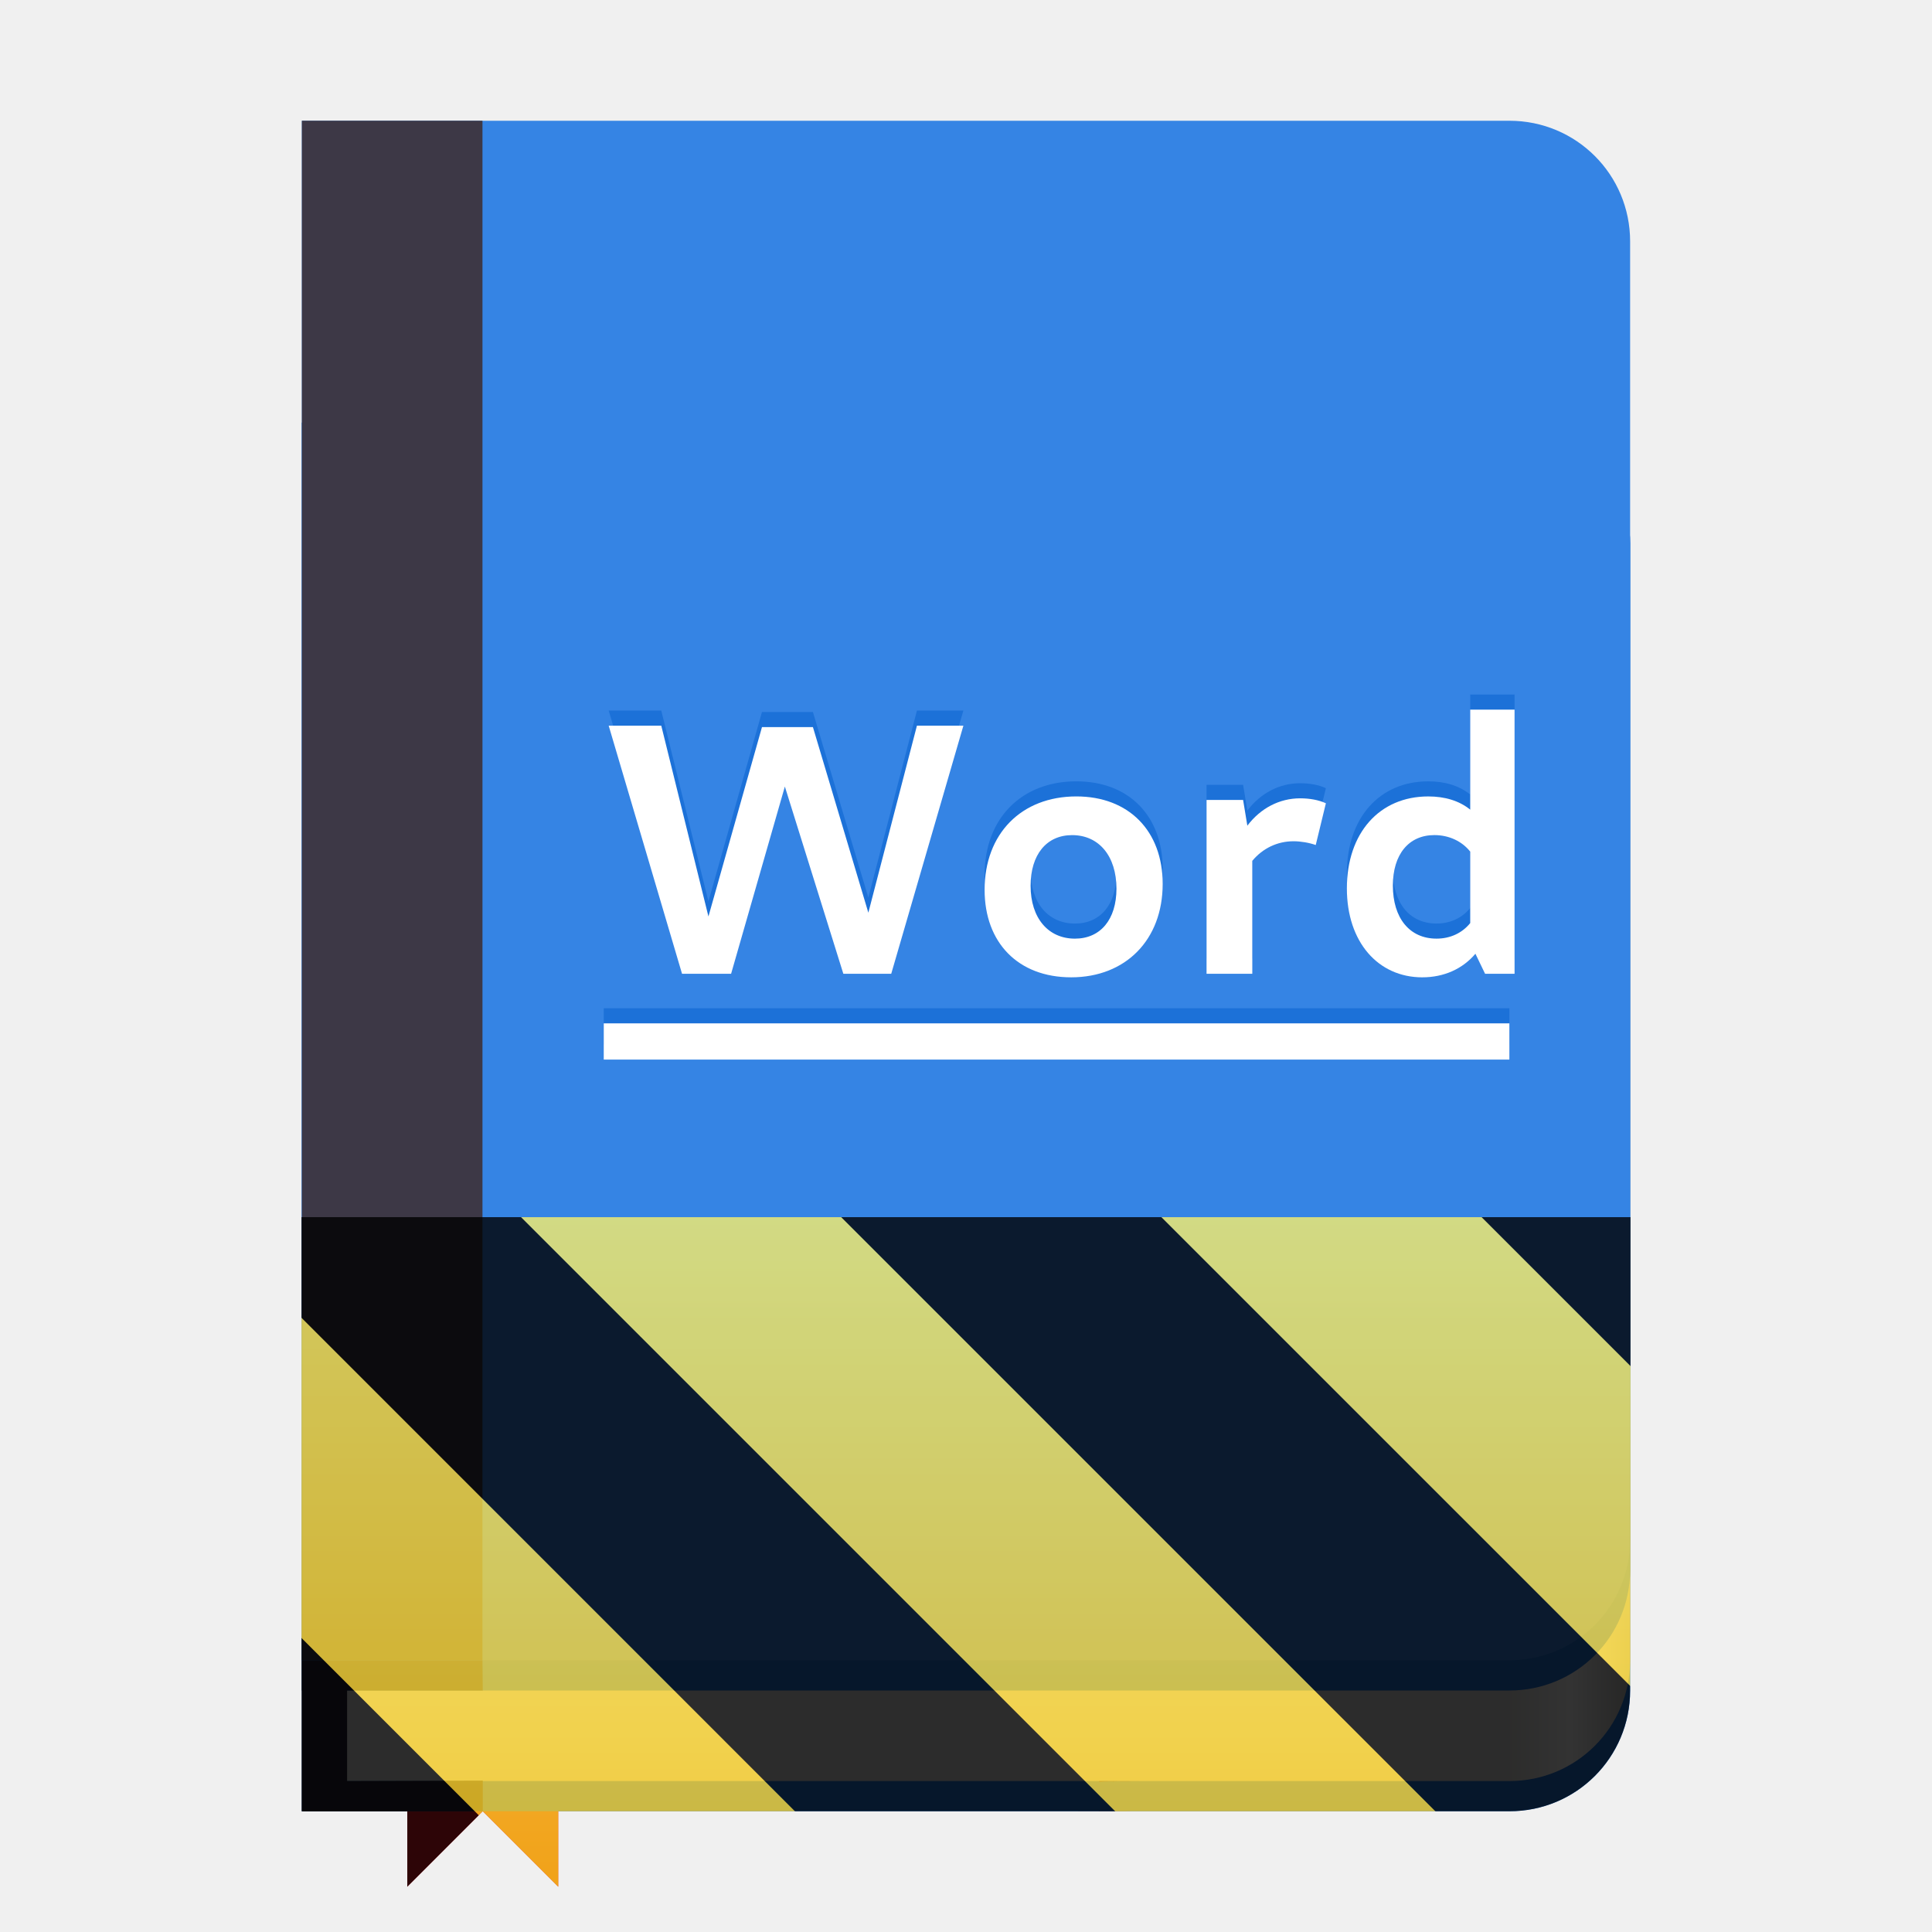
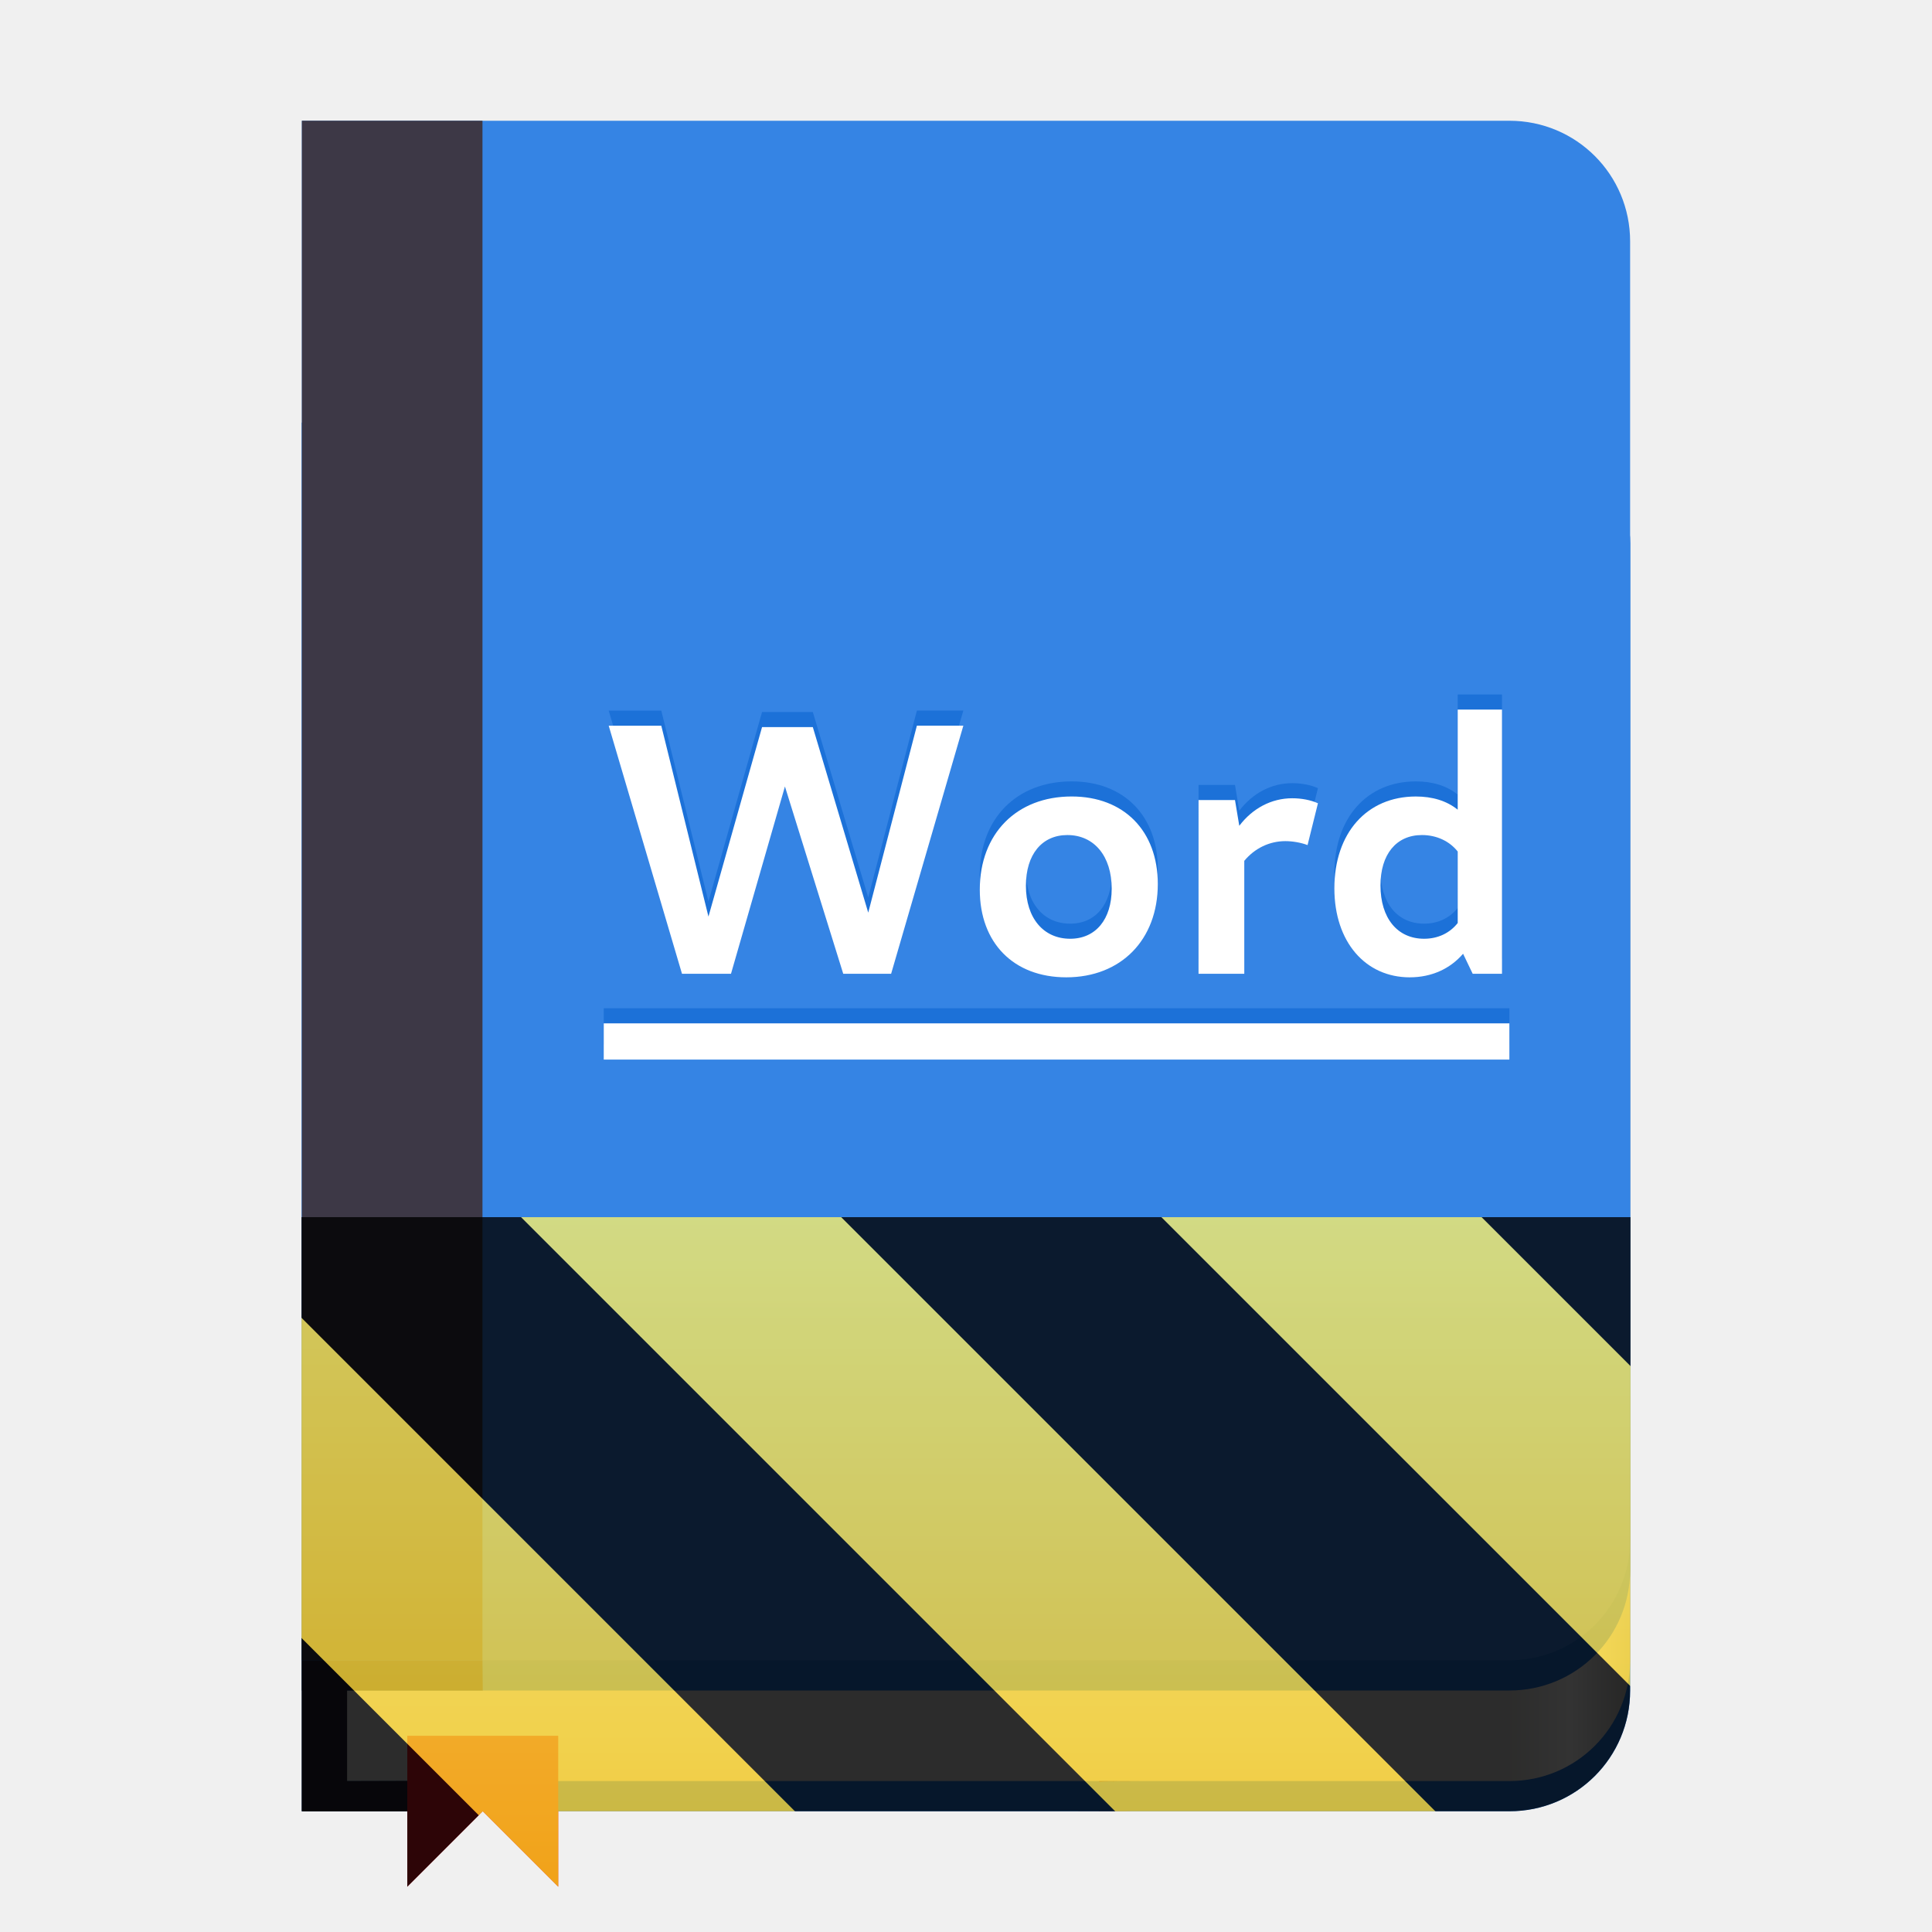
- <svg xmlns="http://www.w3.org/2000/svg" xmlns:xlink="http://www.w3.org/1999/xlink" height="128px" viewBox="0 0 128 128" width="128px">
+ <svg xmlns="http://www.w3.org/2000/svg" height="128px" viewBox="0 0 128 128" width="128px">
  <linearGradient id="a" gradientUnits="userSpaceOnUse" x1="100" x2="108" y1="82.999" y2="82.999">
    <stop offset="0" stop-color="#deddda" />
    <stop offset="0.511" stop-color="#ffffff" />
    <stop offset="1" stop-color="#c0bfbc" />
  </linearGradient>
  <clipPath id="b">
    <rect height="128" width="128" />
  </clipPath>
  <clipPath id="c">
    <rect height="128" width="128" />
  </clipPath>
  <filter id="d" height="100%" width="100%" x="0%" y="0%">
    <feColorMatrix in="SourceGraphic" type="matrix" values="0 0 0 0 1 0 0 0 0 1 0 0 0 0 1 0 0 0 1 0" />
  </filter>
  <mask id="e">
    <g clip-path="url(#c)" filter="url(#d)">
      <g clip-path="url(#b)">
-         <path d="m 26.984 115 v 10 l 5 -5 l 5 5 v -10 z m 0 0" fill="#e01b24" />
        <path d="m 20 28 v 92 h 80 c 4.434 0 8 -3.566 8 -8 v -76 c 0 -4.434 -3.566 -8 -8 -8 z m 0 0" fill="#1c71d8" />
        <path d="m 22 48 v 70 h 78 c 4.434 0 8 -3.566 8 -8 v -54 c 0 -4.434 -3.566 -8 -8 -8 z m 0 0" fill="url(#a)" />
        <path d="m 20 28 v 84 h 80 c 4.434 0 8 -3.566 8 -8 v -68 c 0 -4.434 -3.566 -8 -8 -8 z m 0 0" fill="#1c71d8" />
        <path d="m 20 8 v 102 h 80 c 4.434 0 8 -3.566 8 -8 v -86 c 0 -4.434 -3.566 -8 -8 -8 z m 0 0" fill="#3584e4" />
        <path d="m 73.871 118.059 c 0.371 -0.004 0.98 -0.004 1.352 0 c 0.371 0 0.066 0.004 -0.676 0.004 s -1.047 -0.004 -0.676 -0.004 z m 0 0" fill="#800000" />
        <path d="m 72.941 118.055 h -0.117 l -0.004 -0.027 v -0.027 h 1.371 c 0.754 0 1.371 0 1.367 0.004 c 0 0 -0.543 0.004 -1.207 0.004 c -1.105 0.004 -1.449 0.008 -1.504 0.016 c -0.02 0.004 -0.023 0.008 -0.008 0.012 c 0.023 0.008 0.238 0.012 0.641 0.016 c 0.273 0 0.391 0.004 0.332 0.004 c -0.086 0.004 -0.633 0.004 -0.871 0 z m 0 0" fill="#800000" />
        <path d="m 73.723 118.055 h 0.133 c 0.039 0.004 0.02 0.004 -0.07 0.004 c -0.105 0 -0.117 0 -0.062 -0.004 z m 0 0" fill="#800000" />
        <path d="m 71.688 119.996 h 1.133 l 0.004 -0.07 v -0.07 v 0.066 l 0.004 0.07 h 1.367 c 0.906 0 1.367 0 1.367 0.004 s -0.836 0.004 -2.504 0.004 c -1.848 0 -2.207 0 -1.371 -0.004 z m 0 0" fill="#800000" />
        <path d="m 72.824 119.957 c 0 -0.016 0 -0.047 0.004 -0.066 c 0 -0.035 0 -0.035 0 0.027 c 0.004 0.039 0 0.07 0 0.07 s 0 -0.012 -0.004 -0.031 z m 0 0" fill="#800000" />
        <path d="m 20 8 h 11.965 v 102 h -11.965 z m 0 0" fill="#3d3846" />
        <path d="m 20 110 v 10 h 11.984 v -2.027 l -8.988 0.027 v -6 h 8.988 l -0.02 -2 z m 0 0" fill="#241f31" />
-         <g fill="#1c71d8">
-           <use x="40.234" xlink:href="#j" y="63.516" />
-           <use x="64.234" xlink:href="#k" y="63.516" />
-           <use x="78.234" xlink:href="#l" y="63.516" />
-           <use x="88.234" xlink:href="#m" y="63.516" />
-         </g>
-         <g fill="#ffffff">
-           <use x="40.234" xlink:href="#j" y="64.516" />
-           <use x="64.234" xlink:href="#k" y="64.516" />
-           <use x="78.234" xlink:href="#l" y="64.516" />
-           <use x="88.234" xlink:href="#m" y="64.516" />
-         </g>
+         <path d="m 45.184 63.516 h 3.246 l 3.574 -12.41 l 3.863 12.41 h 3.172 l 4.785 -16.438 h -3.078 l -3.223 12.387 l -3.672 -12.293 h -3.363 l -3.551 12.555 l -3.125 -12.648 h -3.484 z m 0 0" fill="#1c71d8" />
+         <path d="m 70.645 63.75 c 3.621 0 6.062 -2.484 6.062 -6.18 c 0 -3.527 -2.25 -5.801 -5.707 -5.801 c -3.648 0 -6.086 2.461 -6.086 6.18 c 0 3.504 2.223 5.801 5.73 5.801 z m 0.258 -2.555 c -1.773 0 -2.934 -1.375 -2.934 -3.508 c 0 -2.082 1.066 -3.363 2.746 -3.363 c 1.777 0 2.938 1.398 2.938 3.555 c 0 2.035 -1.066 3.316 -2.75 3.316 z m 0 0" fill="#1c71d8" />
+         <path d="m 79.406 63.516 h 3.031 v -7.484 c 0.688 -0.828 1.66 -1.305 2.723 -1.305 c 0.477 0 1.043 0.098 1.469 0.262 l 0.688 -2.77 c -0.473 -0.215 -1.09 -0.332 -1.703 -0.332 c -1.375 0 -2.629 0.664 -3.508 1.824 l -0.285 -1.707 h -2.414 z m 0 0" fill="#1c71d8" />
+         <path d="m 93.402 63.75 c 1.445 0 2.676 -0.566 3.531 -1.562 l 0.637 1.328 h 1.941 v -17.504 h -2.934 v 6.633 c -0.734 -0.594 -1.684 -0.875 -2.773 -0.875 c -3.242 0 -5.398 2.414 -5.398 6.086 c 0 3.551 2.059 5.895 4.996 5.895 z m 3.176 -3.598 c -0.523 0.664 -1.305 1.043 -2.227 1.043 c -1.777 0 -2.891 -1.375 -2.891 -3.531 c 0 -2.059 1.043 -3.34 2.746 -3.34 c 0.973 0 1.824 0.402 2.371 1.09 z m 0 0" fill="#1c71d8" />
+         <path d="m 45.184 64.516 h 3.246 l 3.574 -12.41 l 3.863 12.41 h 3.172 l 4.785 -16.438 h -3.078 l -3.223 12.387 l -3.672 -12.293 h -3.363 l -3.551 12.555 l -3.125 -12.648 h -3.484 z m 0 0" fill="#ffffff" />
+         <path d="m 70.645 64.75 c 3.621 0 6.062 -2.484 6.062 -6.18 c 0 -3.527 -2.25 -5.801 -5.707 -5.801 c -3.648 0 -6.086 2.461 -6.086 6.18 c 0 3.504 2.223 5.801 5.73 5.801 z m 0.258 -2.555 c -1.773 0 -2.934 -1.375 -2.934 -3.508 c 0 -2.082 1.066 -3.363 2.746 -3.363 c 1.777 0 2.938 1.398 2.938 3.555 c 0 2.035 -1.066 3.316 -2.75 3.316 z m 0 0" fill="#ffffff" />
+         <path d="m 79.406 64.516 h 3.031 v -7.484 c 0.688 -0.828 1.66 -1.305 2.723 -1.305 c 0.477 0 1.043 0.098 1.469 0.262 l 0.688 -2.77 c -0.473 -0.215 -1.09 -0.332 -1.703 -0.332 c -1.375 0 -2.629 0.664 -3.508 1.824 l -0.285 -1.707 h -2.414 z m 0 0" fill="#ffffff" />
+         <path d="m 93.402 64.75 c 1.445 0 2.676 -0.566 3.531 -1.562 l 0.637 1.328 h 1.941 v -17.504 h -2.934 v 6.633 c -0.734 -0.594 -1.684 -0.875 -2.773 -0.875 c -3.242 0 -5.398 2.414 -5.398 6.086 c 0 3.551 2.059 5.895 4.996 5.895 z m 3.176 -3.598 c -0.523 0.664 -1.305 1.043 -2.227 1.043 c -1.777 0 -2.891 -1.375 -2.891 -3.531 c 0 -2.059 1.043 -3.34 2.746 -3.34 c 0.973 0 1.824 0.402 2.371 1.09 z m 0 0" fill="#ffffff" />
        <path d="m 40 240 h 60" fill="none" stroke="#1c71d8" stroke-width="2.4" transform="matrix(1 0 0 1 0 -172)" />
        <path d="m 40 241 h 60" fill="none" stroke="#ffffff" stroke-width="2.4" transform="matrix(1 0 0 1 0 -172)" />
+         <path d="m 26.984 115 v 10 l 5 -5 l 5 5 v -10 z m 0 0" fill="#e01b24" />
      </g>
    </g>
  </mask>
  <mask id="f">
    <g filter="url(#d)">
      <rect fill-opacity="0.8" height="128" width="128" />
    </g>
  </mask>
  <linearGradient id="g" gradientTransform="matrix(0 0.37 -0.98462 0 295.385 -30.36)" gradientUnits="userSpaceOnUse" x1="300" x2="428" y1="235" y2="235">
    <stop offset="0" stop-color="#f9f06b" />
    <stop offset="1" stop-color="#f5c211" />
  </linearGradient>
  <clipPath id="h">
    <rect height="128" width="128" />
  </clipPath>
  <clipPath id="i">
    <rect height="128" width="128" />
  </clipPath>
-   <symbol id="j" overflow="visible">
-     <path d="m 4.953 0 h 3.25 l 3.562 -12.406 l 3.875 12.406 h 3.172 l 4.781 -16.438 h -3.078 l -3.219 12.391 l -3.672 -12.297 h -3.375 l -3.547 12.547 l -3.125 -12.641 h -3.484 z m 0 0" />
-   </symbol>
-   <symbol id="k" overflow="visible">
-     <path d="m 6.734 0.234 c 3.609 0 6.062 -2.484 6.062 -6.188 c 0 -3.516 -2.25 -5.797 -5.719 -5.797 c -3.641 0 -6.078 2.469 -6.078 6.188 c 0 3.5 2.219 5.797 5.734 5.797 z m 0.25 -2.562 c -1.766 0 -2.938 -1.359 -2.938 -3.5 c 0 -2.078 1.062 -3.359 2.75 -3.359 c 1.781 0 2.938 1.391 2.938 3.547 c 0 2.047 -1.062 3.312 -2.75 3.312 z m 0 0" />
-   </symbol>
-   <symbol id="l" overflow="visible">
-     <path d="m 1.703 0 h 3.031 v -7.484 c 0.688 -0.828 1.656 -1.297 2.734 -1.297 c 0.469 0 1.031 0.094 1.469 0.25 l 0.672 -2.766 c -0.469 -0.219 -1.078 -0.328 -1.703 -0.328 c -1.375 0 -2.625 0.656 -3.5 1.812 l -0.281 -1.703 h -2.422 z m 0 0" />
-   </symbol>
-   <symbol id="m" overflow="visible">
-     <path d="m 6 0.234 c 1.438 0 2.672 -0.562 3.516 -1.562 l 0.641 1.328 h 1.953 v -17.5 h -2.938 v 6.625 c -0.734 -0.594 -1.688 -0.875 -2.781 -0.875 c -3.234 0 -5.391 2.422 -5.391 6.094 c 0 3.547 2.062 5.891 5 5.891 z m 3.172 -3.594 c -0.531 0.656 -1.312 1.031 -2.234 1.031 c -1.781 0 -2.891 -1.359 -2.891 -3.516 c 0 -2.062 1.047 -3.344 2.75 -3.344 c 0.969 0 1.828 0.406 2.375 1.094 z m 0 0" />
-   </symbol>
-   <path d="m 26.984 115 v 10 l 5 -5 l 5 5 v -10 z m 0 0" fill="#e01b24" />
  <path d="m 20 28 v 92 h 80 c 4.434 0 8 -3.566 8 -8 v -76 c 0 -4.434 -3.566 -8 -8 -8 z m 0 0" fill="#1c71d8" />
  <path d="m 22 48 v 70 h 78 c 4.434 0 8 -3.566 8 -8 v -54 c 0 -4.434 -3.566 -8 -8 -8 z m 0 0" fill="url(#a)" />
  <path d="m 20 28 v 84 h 80 c 4.434 0 8 -3.566 8 -8 v -68 c 0 -4.434 -3.566 -8 -8 -8 z m 0 0" fill="#1c71d8" />
  <path d="m 20 8 v 102 h 80 c 4.434 0 8 -3.566 8 -8 v -86 c 0 -4.434 -3.566 -8 -8 -8 z m 0 0" fill="#3584e4" />
  <g fill="#800000">
    <path d="m 73.871 118.059 c 0.371 -0.004 0.98 -0.004 1.352 0 c 0.371 0 0.066 0.004 -0.676 0.004 s -1.047 -0.004 -0.676 -0.004 z m 0 0" />
    <path d="m 72.941 118.055 h -0.117 l -0.004 -0.027 v -0.027 h 1.371 c 0.754 0 1.371 0 1.367 0.004 c 0 0 -0.543 0.004 -1.207 0.004 c -1.105 0.004 -1.449 0.008 -1.504 0.016 c -0.02 0.004 -0.023 0.008 -0.008 0.012 c 0.023 0.008 0.238 0.012 0.641 0.016 c 0.273 0 0.391 0.004 0.332 0.004 c -0.086 0.004 -0.633 0.004 -0.871 0 z m 0 0" />
    <path d="m 73.723 118.055 h 0.133 c 0.039 0.004 0.02 0.004 -0.07 0.004 c -0.105 0 -0.117 0 -0.062 -0.004 z m 0 0" />
    <path d="m 71.688 119.996 h 1.133 l 0.004 -0.07 v -0.07 v 0.066 l 0.004 0.07 h 1.367 c 0.906 0 1.367 0 1.367 0.004 s -0.836 0.004 -2.504 0.004 c -1.848 0 -2.207 0 -1.371 -0.004 z m 0 0" />
    <path d="m 72.824 119.957 c 0 -0.016 0 -0.047 0.004 -0.066 c 0 -0.035 0 -0.035 0 0.027 c 0.004 0.039 0 0.07 0 0.07 s 0 -0.012 -0.004 -0.031 z m 0 0" />
  </g>
  <path d="m 20 8 h 11.965 v 102 h -11.965 z m 0 0" fill="#3d3846" />
  <path d="m 20 110 v 10 h 11.984 v -2.027 l -8.988 0.027 v -6 h 8.988 l -0.02 -2 z m 0 0" fill="#241f31" />
-   <g fill="#1c71d8">
-     <use x="40.234" xlink:href="#j" y="63.516" />
-     <use x="64.234" xlink:href="#k" y="63.516" />
-     <use x="78.234" xlink:href="#l" y="63.516" />
-     <use x="88.234" xlink:href="#m" y="63.516" />
-   </g>
-   <g fill="#ffffff">
-     <use x="40.234" xlink:href="#j" y="64.516" />
-     <use x="64.234" xlink:href="#k" y="64.516" />
-     <use x="78.234" xlink:href="#l" y="64.516" />
-     <use x="88.234" xlink:href="#m" y="64.516" />
-   </g>
+   <path d="m 45.184 63.516 h 3.246 l 3.574 -12.41 l 3.863 12.41 h 3.172 l 4.785 -16.438 h -3.078 l -3.223 12.387 l -3.672 -12.293 h -3.363 l -3.551 12.555 l -3.125 -12.648 h -3.484 z m 0 0" fill="#1c71d8" />
+   <path d="m 70.645 63.75 c 3.621 0 6.062 -2.484 6.062 -6.18 c 0 -3.527 -2.25 -5.801 -5.707 -5.801 c -3.648 0 -6.086 2.461 -6.086 6.18 c 0 3.504 2.223 5.801 5.73 5.801 z m 0.258 -2.555 c -1.773 0 -2.934 -1.375 -2.934 -3.508 c 0 -2.082 1.066 -3.363 2.746 -3.363 c 1.777 0 2.938 1.398 2.938 3.555 c 0 2.035 -1.066 3.316 -2.75 3.316 z m 0 0" fill="#1c71d8" />
+   <path d="m 79.406 63.516 h 3.031 v -7.484 c 0.688 -0.828 1.66 -1.305 2.723 -1.305 c 0.477 0 1.043 0.098 1.469 0.262 l 0.688 -2.77 c -0.473 -0.215 -1.09 -0.332 -1.703 -0.332 c -1.375 0 -2.629 0.664 -3.508 1.824 l -0.285 -1.707 h -2.414 z m 0 0" fill="#1c71d8" />
+   <path d="m 93.402 63.75 c 1.445 0 2.676 -0.566 3.531 -1.562 l 0.637 1.328 h 1.941 v -17.504 h -2.934 v 6.633 c -0.734 -0.594 -1.684 -0.875 -2.773 -0.875 c -3.242 0 -5.398 2.414 -5.398 6.086 c 0 3.551 2.059 5.895 4.996 5.895 z m 3.176 -3.598 c -0.523 0.664 -1.305 1.043 -2.227 1.043 c -1.777 0 -2.891 -1.375 -2.891 -3.531 c 0 -2.059 1.043 -3.34 2.746 -3.34 c 0.973 0 1.824 0.402 2.371 1.09 z m 0 0" fill="#1c71d8" />
+   <path d="m 45.184 64.516 h 3.246 l 3.574 -12.41 l 3.863 12.41 h 3.172 l 4.785 -16.438 h -3.078 l -3.223 12.387 l -3.672 -12.293 h -3.363 l -3.551 12.555 l -3.125 -12.648 h -3.484 z m 0 0" fill="#ffffff" />
+   <path d="m 70.645 64.75 c 3.621 0 6.062 -2.484 6.062 -6.18 c 0 -3.527 -2.25 -5.801 -5.707 -5.801 c -3.648 0 -6.086 2.461 -6.086 6.18 c 0 3.504 2.223 5.801 5.73 5.801 z m 0.258 -2.555 c -1.773 0 -2.934 -1.375 -2.934 -3.508 c 0 -2.082 1.066 -3.363 2.746 -3.363 c 1.777 0 2.938 1.398 2.938 3.555 c 0 2.035 -1.066 3.316 -2.75 3.316 z m 0 0" fill="#ffffff" />
+   <path d="m 79.406 64.516 h 3.031 v -7.484 c 0.688 -0.828 1.66 -1.305 2.723 -1.305 c 0.477 0 1.043 0.098 1.469 0.262 l 0.688 -2.77 c -0.473 -0.215 -1.09 -0.332 -1.703 -0.332 c -1.375 0 -2.629 0.664 -3.508 1.824 l -0.285 -1.707 h -2.414 z m 0 0" fill="#ffffff" />
+   <path d="m 93.402 64.75 c 1.445 0 2.676 -0.566 3.531 -1.562 l 0.637 1.328 h 1.941 v -17.504 h -2.934 v 6.633 c -0.734 -0.594 -1.684 -0.875 -2.773 -0.875 c -3.242 0 -5.398 2.414 -5.398 6.086 c 0 3.551 2.059 5.895 4.996 5.895 z m 3.176 -3.598 c -0.523 0.664 -1.305 1.043 -2.227 1.043 c -1.777 0 -2.891 -1.375 -2.891 -3.531 c 0 -2.059 1.043 -3.34 2.746 -3.34 c 0.973 0 1.824 0.402 2.371 1.09 z m 0 0" fill="#ffffff" />
  <path d="m 40 68 h 60" fill="none" stroke="#1c71d8" stroke-width="2.4" />
  <path d="m 40 69 h 60" fill="none" stroke="#ffffff" stroke-width="2.4" />
+   <path d="m 26.984 115 v 10 l 5 -5 l 5 5 v -10 z m 0 0" fill="#e01b24" />
  <g clip-path="url(#i)" mask="url(#e)">
    <g clip-path="url(#h)" mask="url(#f)">
      <path d="m 128 80.641 v 47.359 h -128 v -47.359 z m 0 0" fill="url(#g)" />
      <path d="m 13.309 80.641 l 47.355 47.359 h 21.215 l -47.359 -47.359 z m 42.422 0 l 47.363 47.359 h 21.215 l -47.363 -47.359 z m 42.43 0 l 29.84 29.84 v -21.211 l -8.629 -8.629 z m -98.16 7.906 v 21.215 l 18.238 18.238 h 21.215 z m 0 0" />
    </g>
  </g>
</svg>
